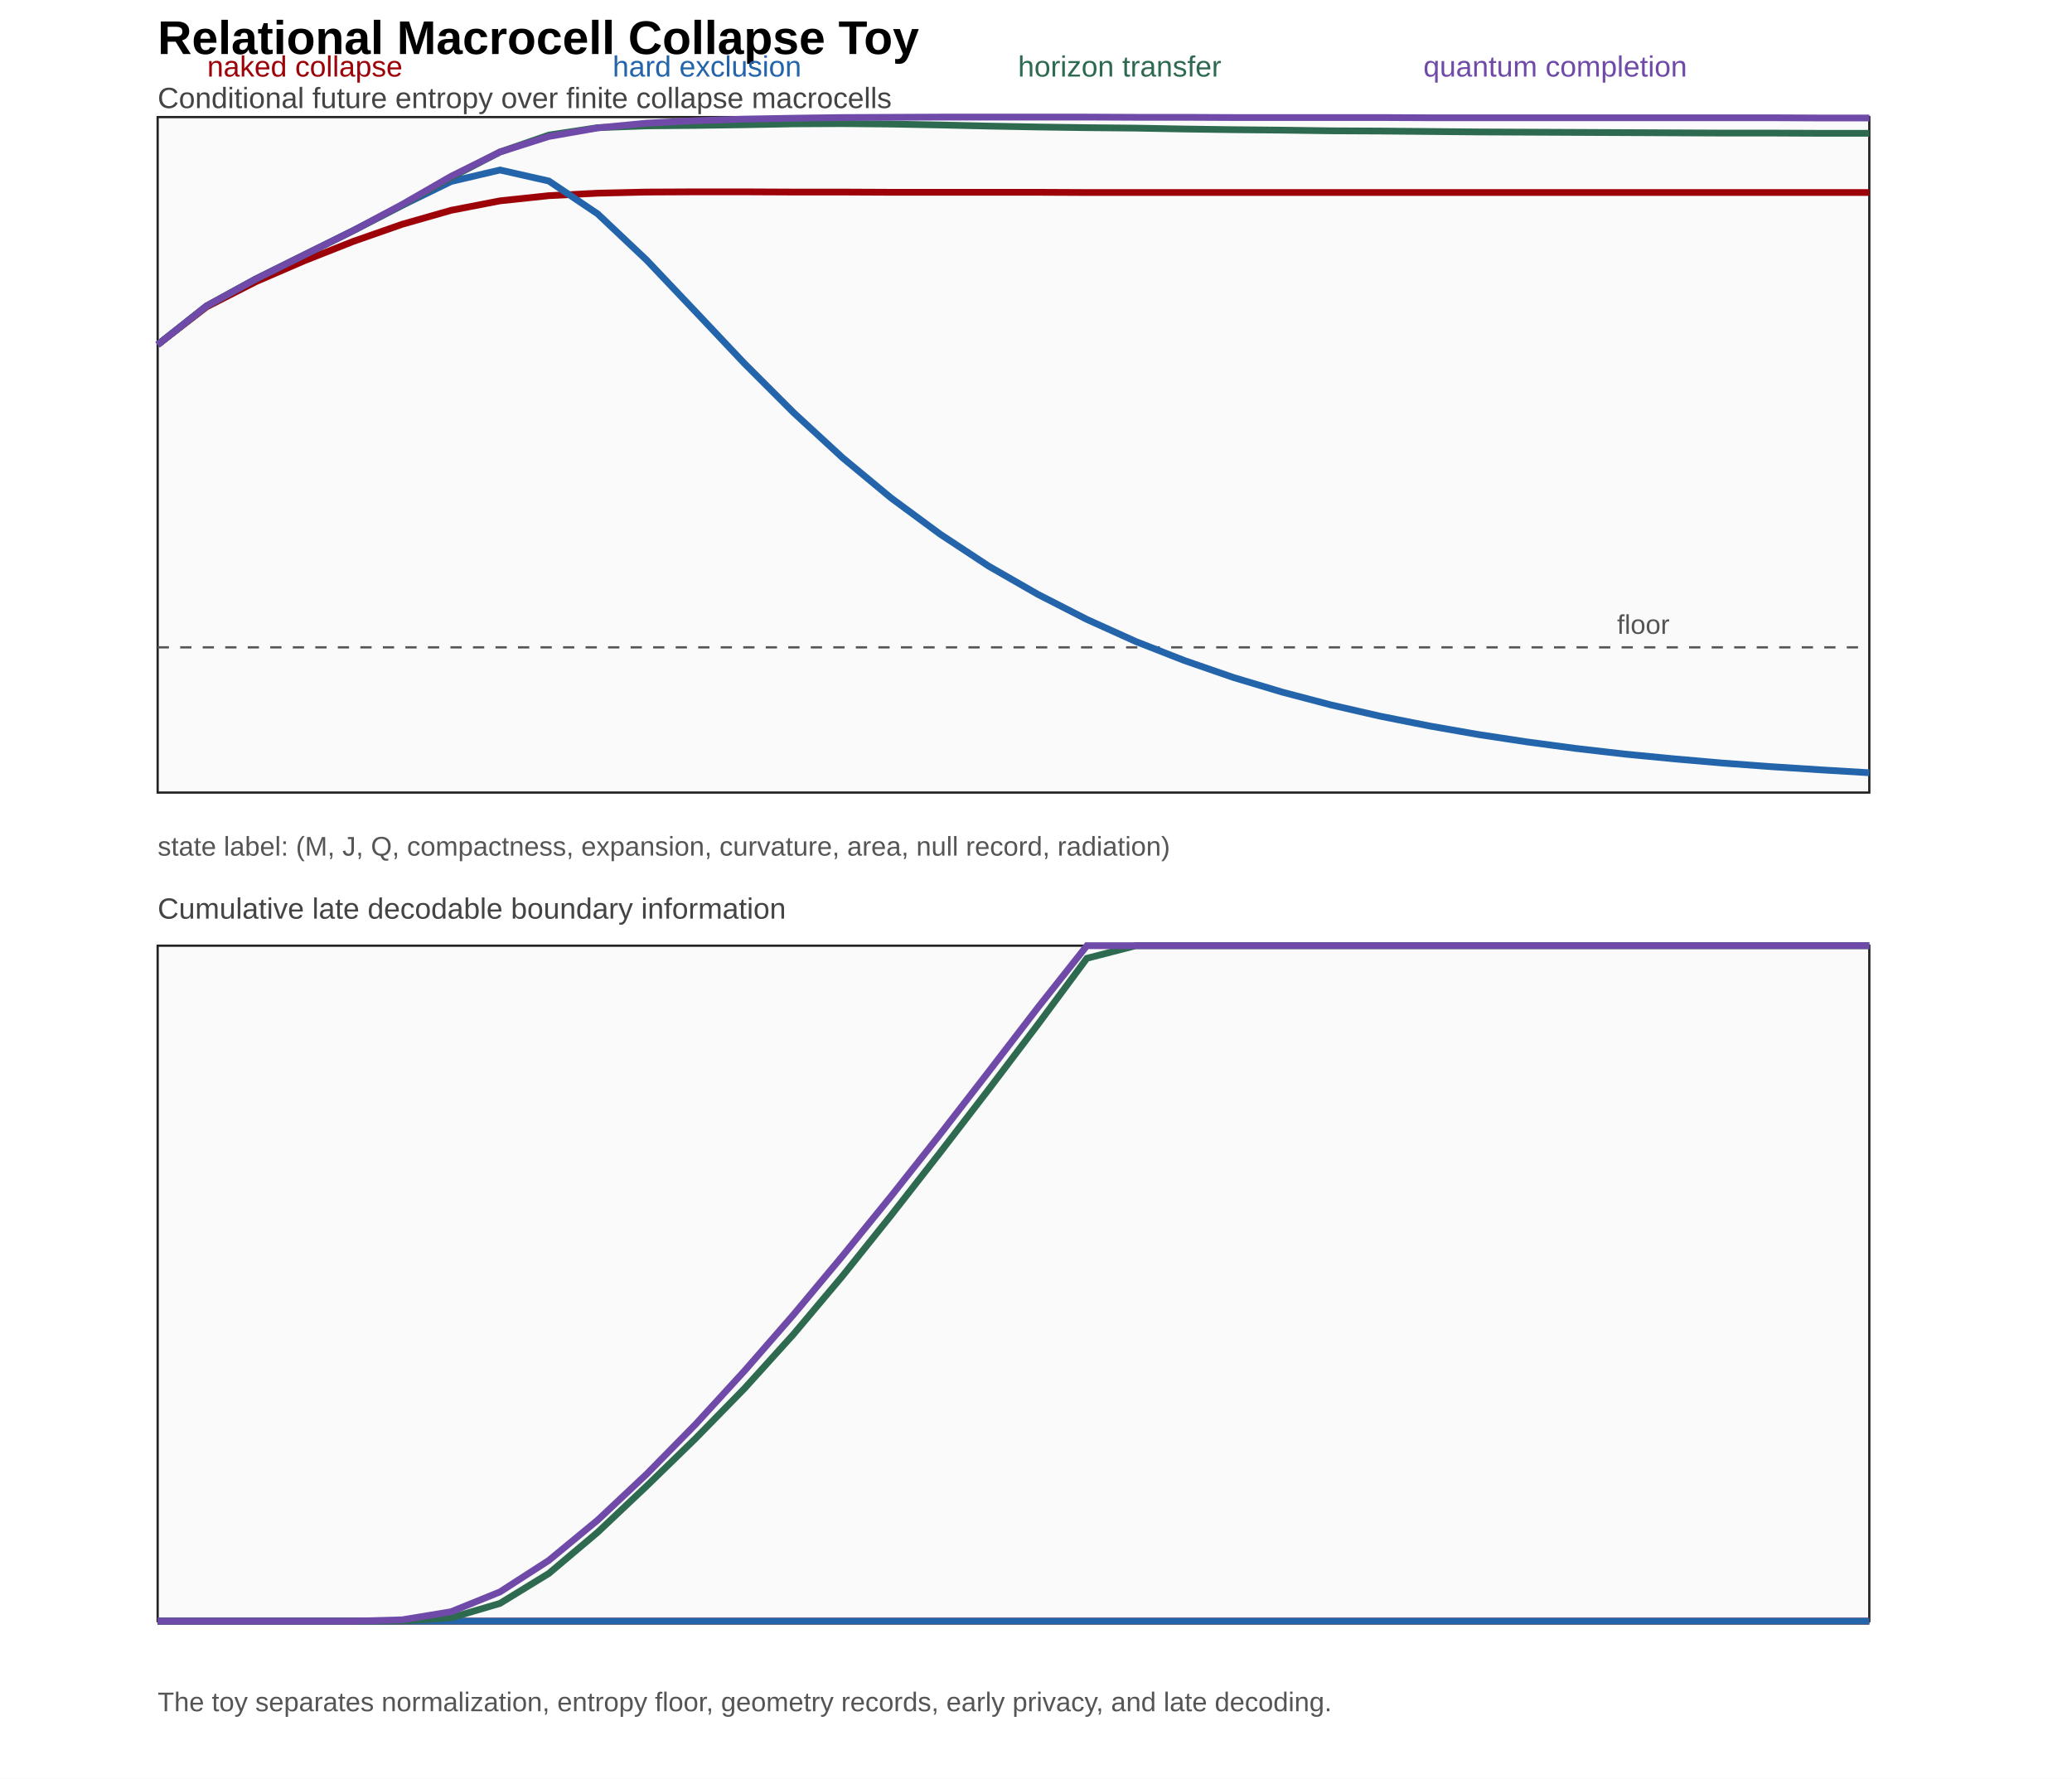
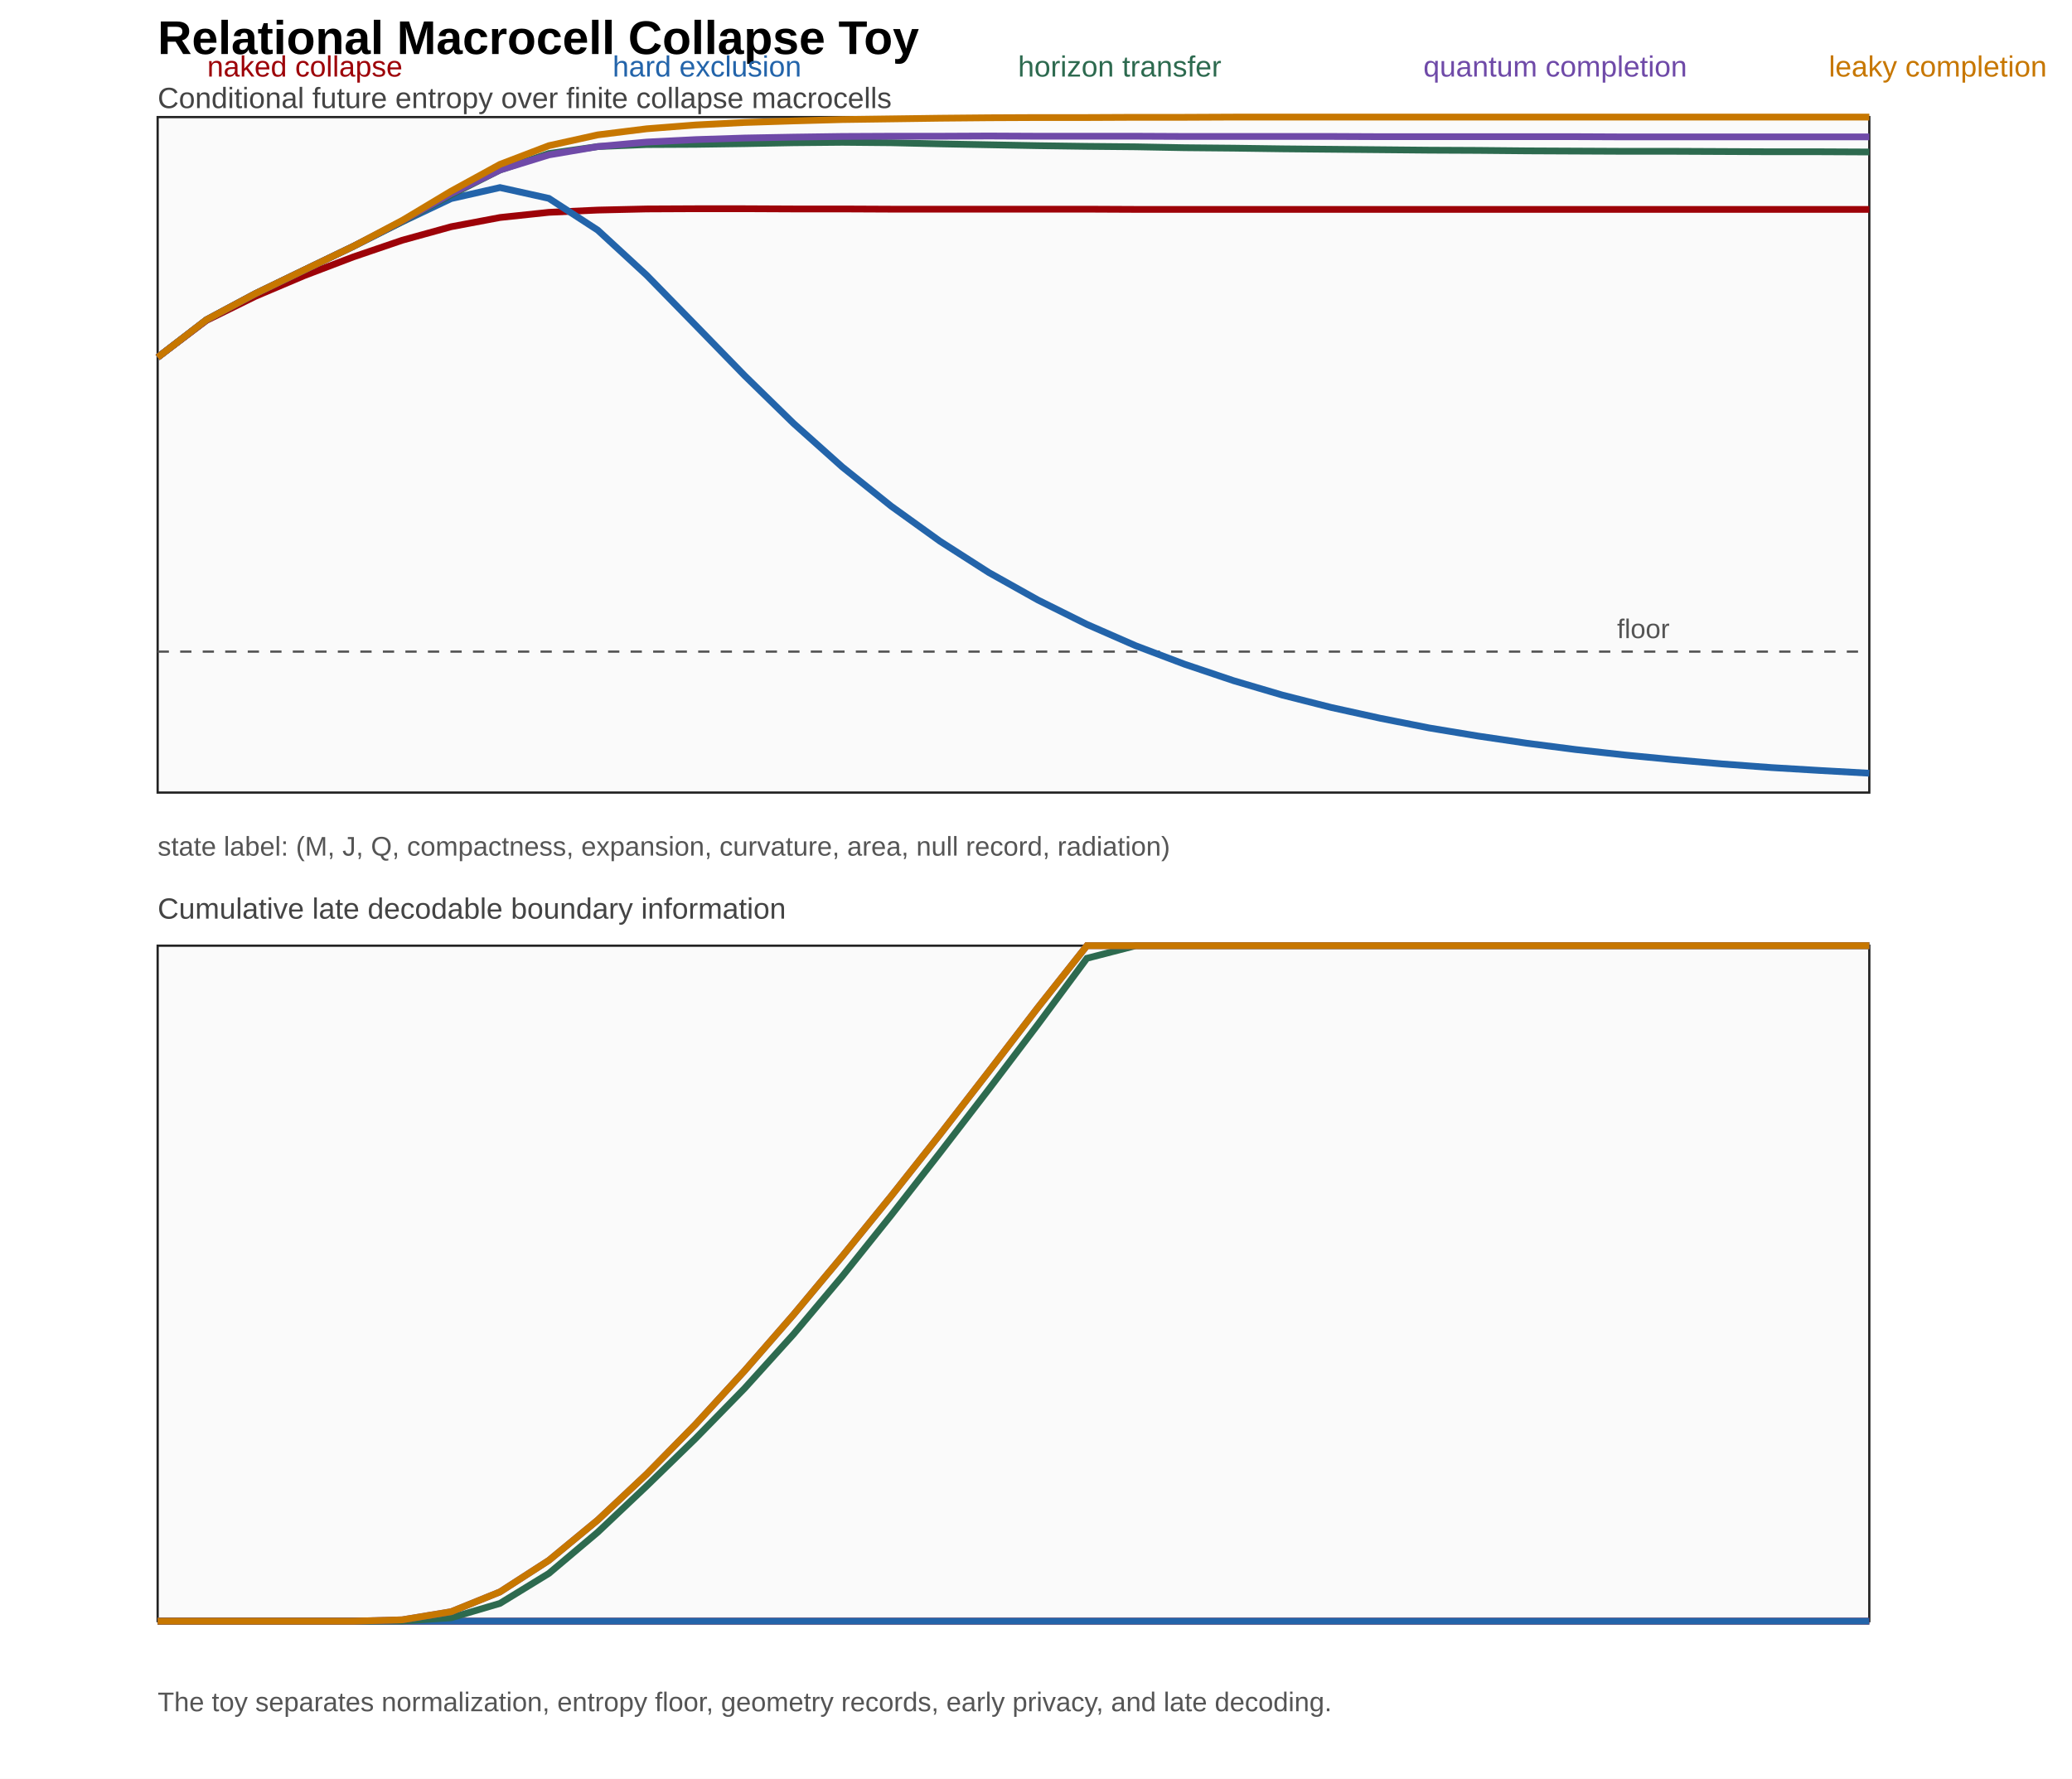
<svg xmlns="http://www.w3.org/2000/svg" width="920" height="790" viewBox="0 0 920 790">
  <rect width="920" height="790" fill="#ffffff" />
  <text x="70" y="24" font-size="21" font-family="Arial" font-weight="700">Relational Macrocell Collapse Toy</text>
  <text x="92" y="34" font-size="13" font-family="Arial" fill="#9d0208">naked collapse</text>
  <text x="272" y="34" font-size="13" font-family="Arial" fill="#2364aa">hard exclusion</text>
  <text x="452" y="34" font-size="13" font-family="Arial" fill="#2d6a4f">horizon transfer</text>
  <text x="632" y="34" font-size="13" font-family="Arial" fill="#6f4aa8">quantum completion</text>
+   <text x="812" y="34" font-size="13" font-family="Arial" fill="#c77700">leaky completion</text>
  <text x="70" y="48" font-size="13" font-family="Arial" fill="#444">Conditional future entropy over finite collapse macrocells</text>
  <rect x="70" y="52" width="760" height="300" fill="#fafafa" stroke="#222" />
-   <line x1="70" y1="287.5" x2="830" y2="287.5" stroke="#555" stroke-dasharray="5 5" />
-   <text x="718" y="281.5" font-size="12" font-family="Arial" fill="#555">floor</text>
-   <polyline points="70.0,153.1 91.7,136.3 113.4,125.2 135.1,115.8 156.9,107.2 178.6,99.6 200.3,93.4 222.0,89.2 243.7,86.9 265.4,85.8 287.1,85.3 308.9,85.2 330.6,85.2 352.3,85.3 374.0,85.3 395.7,85.4 417.4,85.4 439.1,85.4 460.9,85.4 482.6,85.5 504.3,85.5 526.0,85.5 547.7,85.5 569.4,85.5 591.1,85.5 612.9,85.5 634.6,85.5 656.3,85.5 678.0,85.5 699.7,85.5 721.4,85.5 743.1,85.5 764.9,85.5 786.6,85.5 808.3,85.5 830.0,85.5" fill="none" stroke="#9d0208" stroke-width="3" />
-   <polyline points="70.0,153.1 91.7,135.9 113.4,124.0 135.1,113.2 156.9,102.4 178.6,91.2 200.3,80.6 222.0,75.5 243.7,80.4 265.4,95.0 287.1,115.5 308.9,138.5 330.6,161.5 352.3,183.2 374.0,203.2 395.7,221.2 417.4,237.2 439.1,251.5 460.9,264.0 482.6,275.1 504.3,284.9 526.0,293.4 547.7,300.9 569.4,307.4 591.1,313.1 612.9,318.1 634.6,322.4 656.3,326.2 678.0,329.5 699.7,332.4 721.4,334.9 743.1,337.0 764.9,338.9 786.6,340.5 808.3,341.9 830.0,343.2" fill="none" stroke="#2364aa" stroke-width="3" />
-   <polyline points="70.0,153.1 91.7,135.9 113.4,124.0 135.1,113.2 156.9,102.4 178.6,91.1 200.3,78.8 222.0,67.5 243.7,60.0 265.4,56.7 287.1,55.9 308.9,55.7 330.6,55.4 352.3,55.0 374.0,54.9 395.7,55.1 417.4,55.5 439.1,56.0 460.9,56.4 482.6,56.7 504.3,56.9 526.0,57.3 547.7,57.6 569.4,57.8 591.1,58.1 612.9,58.2 634.6,58.4 656.3,58.6 678.0,58.7 699.7,58.8 721.4,58.9 743.1,59.0 764.9,59.1 786.6,59.1 808.3,59.2 830.0,59.2" fill="none" stroke="#2d6a4f" stroke-width="3" />
-   <polyline points="70.0,153.1 91.7,135.9 113.4,124.0 135.1,113.2 156.9,102.4 178.6,90.8 200.3,78.3 222.0,67.5 243.7,60.6 265.4,56.8 287.1,54.7 308.9,53.6 330.6,52.9 352.3,52.5 374.0,52.2 395.7,52.1 417.4,52.0 439.1,52.0 460.9,52.0 482.6,52.0 504.3,52.1 526.0,52.1 547.7,52.2 569.4,52.2 591.1,52.2 612.9,52.2 634.6,52.3 656.3,52.3 678.0,52.3 699.7,52.3 721.4,52.3 743.1,52.3 764.9,52.3 786.6,52.3 808.3,52.4 830.0,52.4" fill="none" stroke="#6f4aa8" stroke-width="3" />
+   <line x1="70" y1="289.4" x2="830" y2="289.4" stroke="#555" stroke-dasharray="5 5" />
+   <text x="718" y="283.4" font-size="12" font-family="Arial" fill="#555">floor</text>
+   <polyline points="70.0,158.7 91.7,142.3 113.4,131.6 135.1,122.4 156.9,114.1 178.6,106.7 200.3,100.7 222.0,96.6 243.7,94.3 265.4,93.3 287.1,92.8 308.9,92.7 330.6,92.7 352.3,92.8 374.0,92.8 395.7,92.9 417.4,92.9 439.1,92.9 460.9,92.9 482.6,92.9 504.3,93.0 526.0,93.0 547.7,93.0 569.4,93.0 591.1,93.0 612.9,93.0 634.6,93.0 656.3,93.0 678.0,93.0 699.7,93.0 721.4,93.0 743.1,93.0 764.9,93.0 786.6,93.0 808.3,93.0 830.0,93.0" fill="none" stroke="#9d0208" stroke-width="3" />
+   <polyline points="70.0,158.7 91.7,142.0 113.4,130.4 135.1,119.9 156.9,109.4 178.6,98.5 200.3,88.2 222.0,83.3 243.7,88.1 265.4,102.2 287.1,122.2 308.9,144.5 330.6,166.8 352.3,188.0 374.0,207.4 395.7,224.8 417.4,240.4 439.1,254.3 460.9,266.5 482.6,277.3 504.3,286.8 526.0,295.0 547.7,302.3 569.4,308.7 591.1,314.2 612.9,319.0 634.6,323.3 656.3,326.9 678.0,330.1 699.7,332.9 721.4,335.3 743.1,337.4 764.9,339.3 786.6,340.9 808.3,342.2 830.0,343.4" fill="none" stroke="#2364aa" stroke-width="3" />
+   <polyline points="70.0,158.7 91.7,142.0 113.4,130.4 135.1,119.9 156.9,109.4 178.6,98.4 200.3,86.5 222.0,75.5 243.7,68.2 265.4,65.1 287.1,64.2 308.9,64.1 330.6,63.8 352.3,63.4 374.0,63.2 395.7,63.4 417.4,63.9 439.1,64.3 460.9,64.7 482.6,65.0 504.3,65.2 526.0,65.6 547.7,65.8 569.4,66.1 591.1,66.3 612.9,66.5 634.6,66.7 656.3,66.8 678.0,67.0 699.7,67.1 721.4,67.2 743.1,67.2 764.9,67.3 786.6,67.4 808.3,67.4 830.0,67.5" fill="none" stroke="#2d6a4f" stroke-width="3" />
+   <polyline points="70.0,158.7 91.7,142.0 113.4,130.4 135.1,119.9 156.9,109.4 178.6,98.1 200.3,86.0 222.0,75.5 243.7,68.8 265.4,65.1 287.1,63.1 308.9,62.0 330.6,61.3 352.3,60.9 374.0,60.6 395.7,60.5 417.4,60.5 439.1,60.4 460.9,60.5 482.6,60.5 504.3,60.5 526.0,60.6 547.7,60.6 569.4,60.6 591.1,60.6 612.9,60.7 634.6,60.7 656.3,60.7 678.0,60.7 699.7,60.7 721.4,60.8 743.1,60.8 764.9,60.8 786.6,60.8 808.3,60.8 830.0,60.8" fill="none" stroke="#6f4aa8" stroke-width="3" />
+   <polyline points="70.0,158.7 91.7,142.0 113.4,130.4 135.1,119.9 156.9,109.4 178.6,97.9 200.3,84.9 222.0,73.0 243.7,64.7 265.4,59.9 287.1,57.2 308.9,55.5 330.6,54.4 352.3,53.7 374.0,53.1 395.7,52.8 417.4,52.5 439.1,52.3 460.9,52.2 482.6,52.2 504.3,52.1 526.0,52.1 547.7,52.0 569.4,52.0 591.1,52.0 612.9,52.0 634.6,52.0 656.3,52.0 678.0,52.0 699.7,52.0 721.4,52.0 743.1,52.0 764.9,52.0 786.6,52.0 808.3,52.0 830.0,52.0" fill="none" stroke="#c77700" stroke-width="3" />
  <text x="70" y="380" font-size="12" font-family="Arial" fill="#555">state label: (M, J, Q, compactness, expansion, curvature, area, null record, radiation)</text>
  <text x="70" y="408" font-size="13" font-family="Arial" fill="#444">Cumulative late decodable boundary information</text>
  <rect x="70" y="420" width="760" height="300" fill="#fafafa" stroke="#222" />
  <polyline points="70.0,352.0 91.7,352.0 113.4,352.0 135.1,352.0 156.9,352.0 178.6,352.0 200.3,352.0 222.0,352.0 243.7,352.0 265.4,352.0 287.1,352.0 308.9,352.0 330.6,352.0 352.3,352.0 374.0,352.0 395.7,352.0 417.4,352.0 439.1,352.0 460.9,352.0 482.6,352.0 504.3,352.0 526.0,352.0 547.7,352.0 569.4,352.0 591.1,352.0 612.9,352.0 634.6,352.0 656.3,352.0 678.0,352.0 699.7,352.0 721.4,352.0 743.1,352.0 764.9,352.0 786.6,352.0 808.3,352.0 830.0,352.0" fill="none" stroke="#9d0208" stroke-width="3" transform="translate(0,368)" />
  <polyline points="70.0,352.0 91.7,352.0 113.4,352.0 135.1,352.0 156.9,352.0 178.6,352.0 200.3,352.0 222.0,352.0 243.7,352.0 265.4,352.0 287.1,352.0 308.9,352.0 330.6,352.0 352.3,352.0 374.0,352.0 395.7,352.0 417.4,352.0 439.1,352.0 460.9,352.0 482.6,352.0 504.3,352.0 526.0,352.0 547.7,352.0 569.4,352.0 591.1,352.0 612.9,352.0 634.6,352.0 656.3,352.0 678.0,352.0 699.7,352.0 721.4,352.0 743.1,352.0 764.9,352.0 786.6,352.0 808.3,352.0 830.0,352.0" fill="none" stroke="#2364aa" stroke-width="3" transform="translate(0,368)" />
  <polyline points="70.0,352.0 91.7,352.0 113.4,352.0 135.1,352.0 156.9,352.0 178.6,351.9 200.3,350.5 222.0,344.1 243.7,330.8 265.4,312.5 287.1,292.0 308.9,270.8 330.6,248.6 352.3,224.6 374.0,198.8 395.7,171.7 417.4,143.9 439.1,115.7 460.9,86.9 482.6,57.6 504.3,52.0 526.0,52.0 547.7,52.0 569.4,52.0 591.1,52.0 612.9,52.0 634.6,52.0 656.3,52.0 678.0,52.0 699.7,52.0 721.4,52.0 743.1,52.0 764.9,52.0 786.6,52.0 808.3,52.0 830.0,52.0" fill="none" stroke="#2d6a4f" stroke-width="3" transform="translate(0,368)" />
  <polyline points="70.0,352.0 91.7,352.0 113.4,352.0 135.1,352.0 156.9,352.0 178.6,351.4 200.3,347.8 222.0,339.0 243.7,325.0 265.4,307.1 287.1,286.7 308.9,264.5 330.6,240.8 352.3,215.9 374.0,189.9 395.7,163.2 417.4,135.8 439.1,107.8 460.9,79.4 482.6,52.0 504.3,52.0 526.0,52.0 547.7,52.0 569.4,52.0 591.1,52.0 612.9,52.0 634.6,52.0 656.3,52.0 678.0,52.0 699.7,52.0 721.4,52.0 743.1,52.0 764.9,52.0 786.6,52.0 808.3,52.0 830.0,52.0" fill="none" stroke="#6f4aa8" stroke-width="3" transform="translate(0,368)" />
+   <polyline points="70.0,352.0 91.7,352.0 113.4,352.0 135.1,352.0 156.9,352.0 178.6,351.4 200.3,347.8 222.0,339.0 243.7,325.0 265.4,307.1 287.1,286.7 308.9,264.5 330.6,240.8 352.3,215.9 374.0,189.9 395.7,163.2 417.4,135.8 439.1,107.8 460.9,79.4 482.6,52.0 504.3,52.0 526.0,52.0 547.7,52.0 569.4,52.0 591.1,52.0 612.9,52.0 634.6,52.0 656.3,52.0 678.0,52.0 699.7,52.0 721.4,52.0 743.1,52.0 764.9,52.0 786.6,52.0 808.3,52.0 830.0,52.0" fill="none" stroke="#c77700" stroke-width="3" transform="translate(0,368)" />
  <text x="70" y="760" font-size="12" font-family="Arial" fill="#555">The toy separates normalization, entropy floor, geometry records, early privacy, and late decoding.</text>
</svg>
